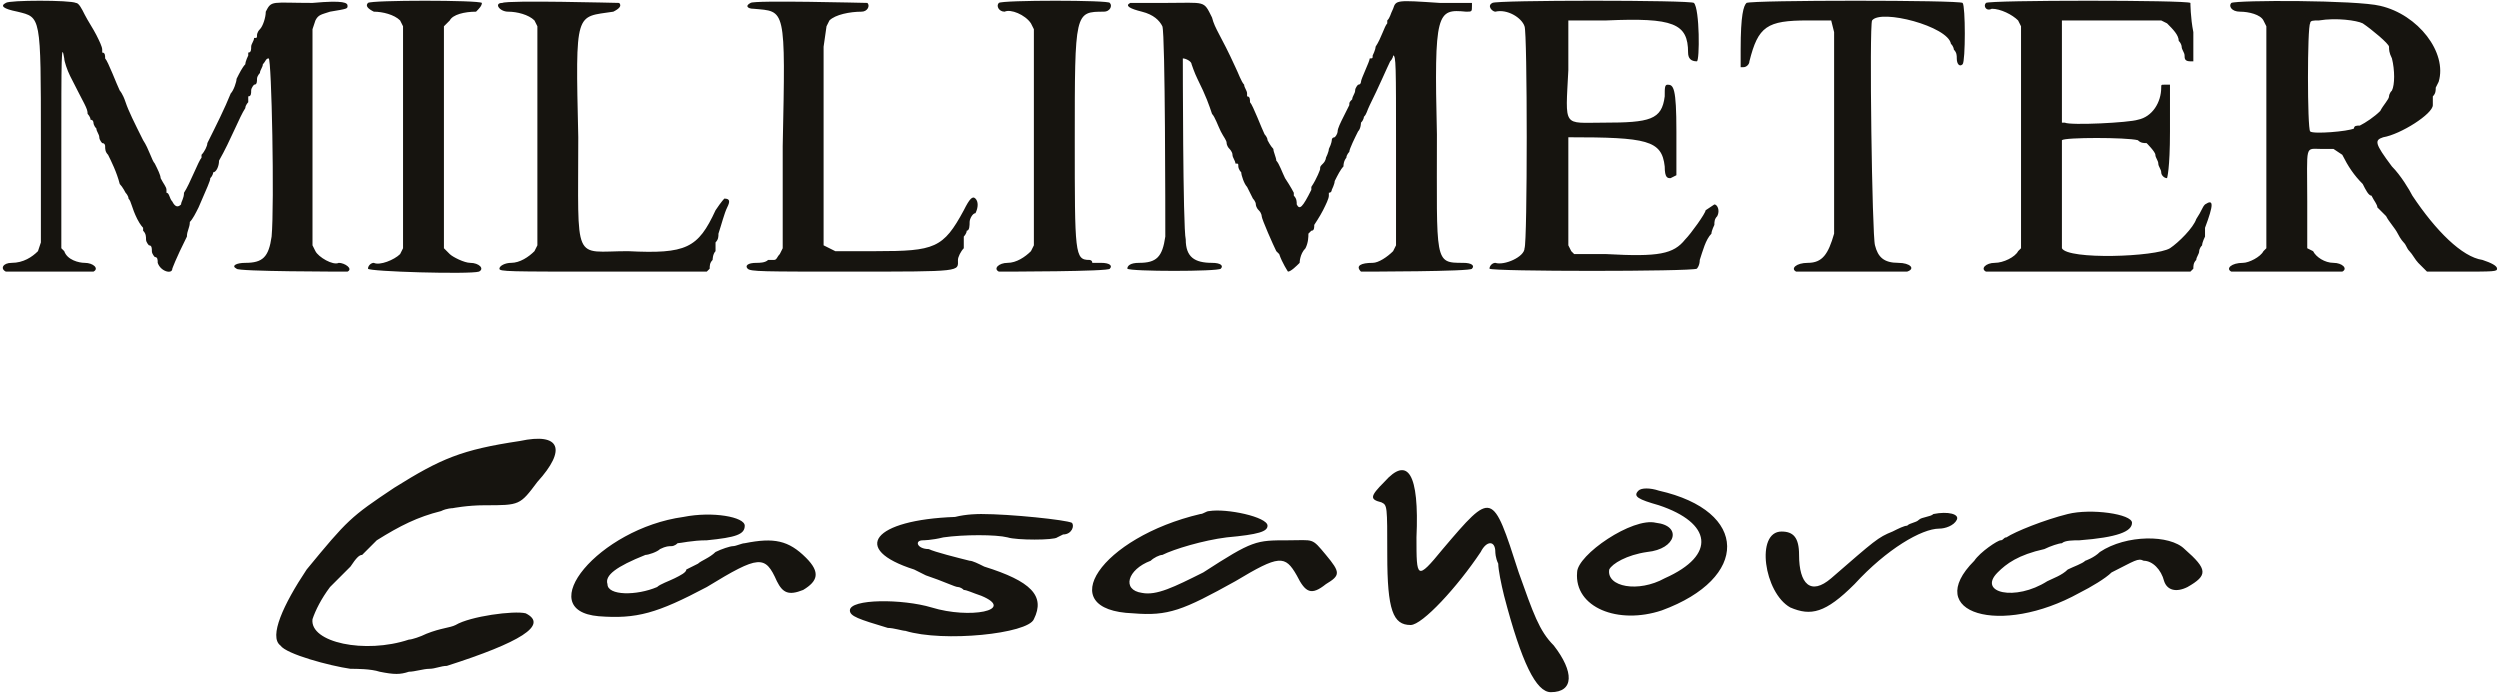
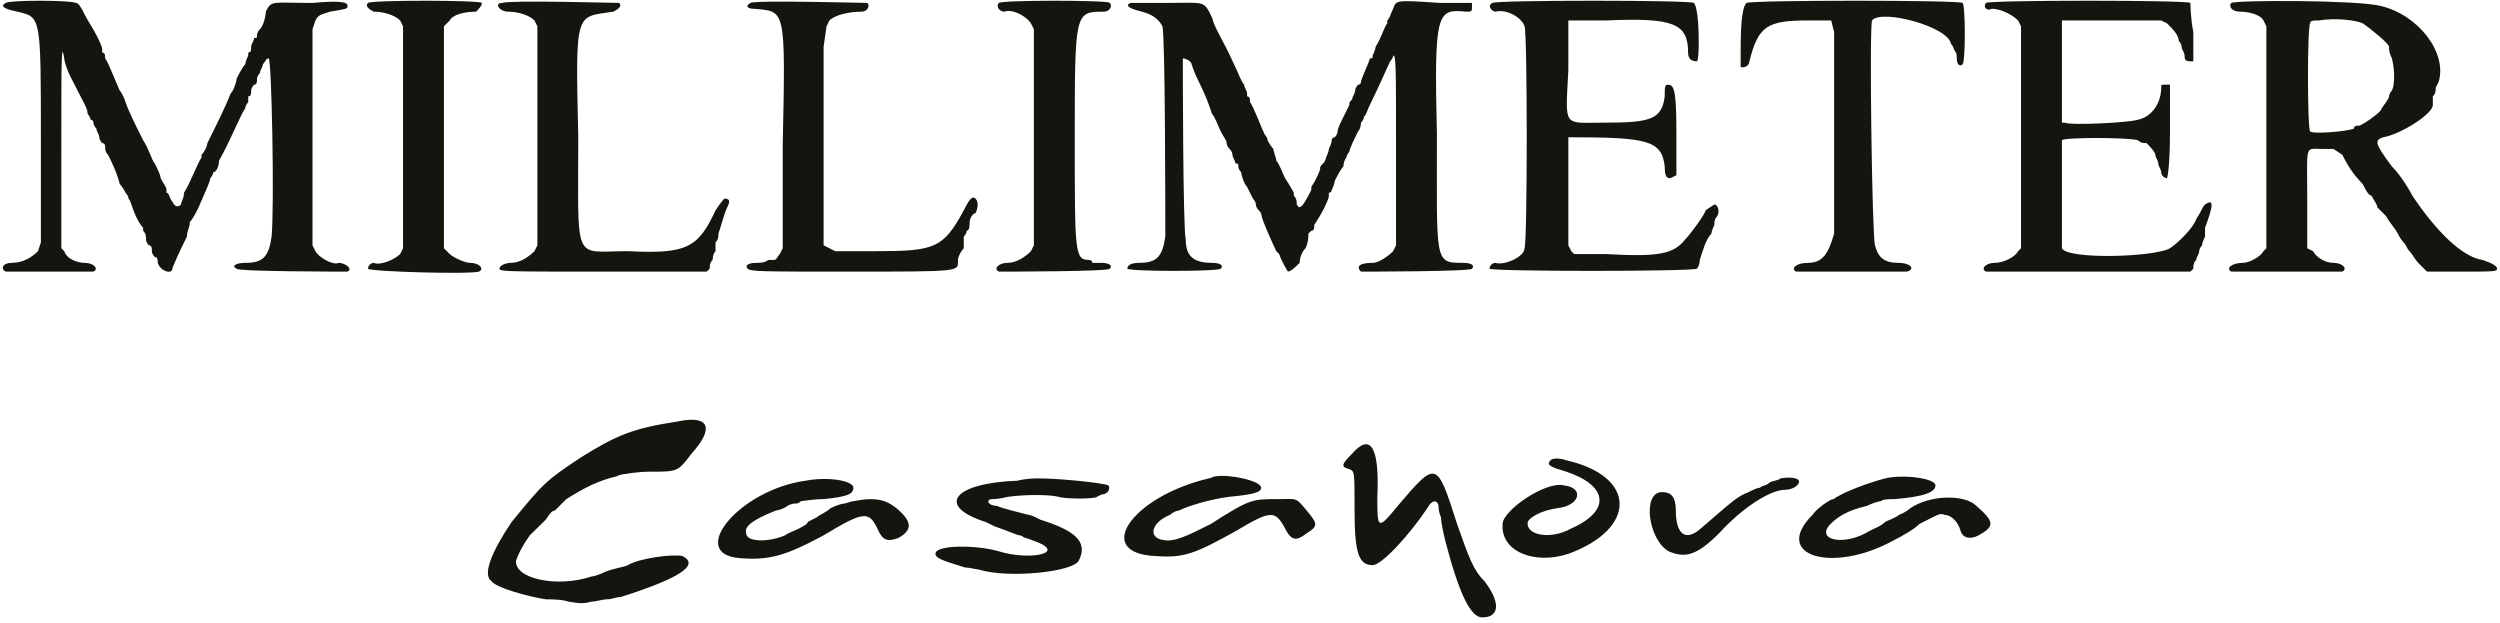
- <svg xmlns="http://www.w3.org/2000/svg" viewBox="0 0 856 238" role="img" aria-label="MILLIMETER by Casanova">
-   <path fill="#16140f" fill-rule="evenodd" d="m2 1c-2 1-1 2 4 3c8 2 8 1 8 44l0 35-1 3c-2 2-5 4-9 4c-3 0-4 2-2 3c1 0 29 0 30 0c2-1 0-3-3-3c-2 0-6-1-7-4l-1-1 0-33c0-33 0-38 1-32c0 1 1 4 2 6c5 10 6 11 6 13c0 0 1 1 1 2c1 0 1 1 1 1c0 0 0 1 1 2c0 1 1 2 1 3c0 1 1 2 1 2c1 0 1 1 1 1c0 1 0 2 1 3c1 2 3 6 4 10c1 1 2 3 2 3c0 0 1 1 1 2c1 1 1 3 3 7c1 2 2 3 2 3c0 1 0 1 0 1c1 1 1 2 1 3c0 1 1 2 1 2c1 0 1 1 1 2c0 1 1 2 1 2c1 0 1 1 1 2c1 3 5 4 5 2c0 0 1-3 5-11c0-2 1-3 1-5c1-1 2-3 3-5c3-7 4-9 4-10c1-1 1-2 1-2c1 0 2-2 2-4c4-7 7-15 9-18c0-1 1-2 1-2c0-1 0-2 0-2c1 0 1-1 1-2c0-1 1-2 1-2c1 0 1-1 1-2c0-1 1-2 1-2c0-1 1-2 1-3c1-1 1-2 2-2c1 0 2 50 1 61c-1 7-3 9-9 9c-3 0-5 1-3 2c0 1 36 1 38 1c2-1-1-3-3-3c-2 1-7-2-8-4l-1-2 0-37l0-37 1-3c1-2 2-2 5-3c6-1 6-1 6-2c0-1-1-2-12-1c-14 0-14-1-16 3c0 2-1 5-2 6c-1 1-1 2-1 2c0 1 0 1-1 1c0 1-1 2-1 3c0 1 0 2-1 2c0 0 0 1 0 1c0 0-1 2-1 3c-1 1-2 3-3 5c0 1-1 4-2 5c-2 5-5 11-8 17c0 1-1 3-2 4c0 0 0 1 0 1c-1 1-4 9-6 12c0 2-1 3-1 4c-1 1-2 1-3-1c-1-1-1-3-2-3c0 0 0-1 0-1c0-1-1-2-2-4c0-1-1-3-2-5c-1-1-2-5-4-8c-3-6-5-10-6-13c-1-3-2-4-2-4c-1-2-4-10-5-11c0-1 0-2-1-2c0 0 0-1 0-1c0-1-1-3-2-5c-1-2-3-5-4-7c-1-2-2-4-3-4c-2-1-23-1-24 0m124 0c-1 1 0 2 2 3c3 0 7 1 9 3l1 2 0 38l0 38-1 2c-2 2-7 4-9 3c-1 0-2 1-2 2c0 1 35 2 38 1c2-1 0-3-3-3c-2 0-6-2-7-3l-2-2 0-38l0-38 2-2c1-2 5-3 9-3c1-1 2-2 2-3c-1-1-38-1-39 0m46 0c-3 0-1 3 2 3c3 0 7 1 9 3l1 2 0 37l0 38-1 2c-2 2-5 4-8 4c-2 0-4 1-4 2c0 1 3 1 36 1l35 0 1-1c0-1 0-2 1-3c0 0 0-2 1-3c0-2 0-3 0-3c1-1 1-2 1-3c1-3 2-7 3-9c1-2 1-3-1-3c0 0-1 1-3 4c-6 13-10 15-30 14c-19 0-17 5-17-39c-1-44-1-41 12-43c2-1 3-2 2-3c-1 0-38-1-40 0m85 0c-2 1-1 2 1 2c11 1 11-1 10 47l0 35-1 2c-1 1-1 2-2 2c0 0-1 0-2 0c-1 1-3 1-4 1c-3 0-4 1-3 2c1 1 5 1 35 1c39 0 37 0 37-4c0-1 1-3 2-4c0-1 0-3 0-4c0 0 1-1 1-2c1 0 1-2 1-3c0-1 1-3 2-3c1-2 1-4 0-5c-1-1-2 0-4 4c-7 13-10 14-30 14l-14 0-2-1l-2-1 0-31c0-17 0-33 0-37l1-7 1-2c2-2 7-3 11-3c2 0 3-2 2-3c-1 0-39-1-40 0m85 0c-1 1 0 3 2 3c2-1 7 1 9 4l1 2 0 37l0 37-1 2c-2 2-5 4-8 4c-3 0-5 2-3 3c2 0 38 0 38-1c1-1 0-2-3-2c-1 0-3 0-3 0c0-1-1-1-1-1c-5 0-5-2-5-41c0-44 0-44 10-44c2 0 3-2 2-3c0-1-37-1-38 0m45 0c-2 1 0 2 4 3c4 1 6 3 7 5c1 3 1 65 1 72c-1 7-3 9-9 9c-3 0-4 1-4 2c1 1 31 1 32 0c1-1 0-2-3-2c-6 0-9-2-9-8c-1-4-1-62-1-62c1 0 3 1 3 2c0 0 1 3 2 5c3 6 4 9 5 12c1 1 2 4 3 6c1 2 2 3 2 4c0 0 0 1 1 2c0 0 1 1 1 2c0 1 1 2 1 3c1 0 1 0 1 1c0 0 0 1 1 2c0 1 1 4 2 5c1 2 2 4 2 4c0 0 1 1 1 2c0 0 0 1 1 2c1 1 1 2 1 2c0 1 4 10 5 12c0 0 1 1 1 1c1 3 3 6 3 6c1 0 3-2 4-3c0 0 0-3 2-5c1-2 1-4 1-5c0 0 1-1 1-1c1 0 1-1 1-2c0 0 2-3 3-5c1-2 2-4 2-5c0 0 0-1 0-1c1 0 1-1 1-1c0 0 1-2 1-3c1-2 2-4 3-5c0-2 1-3 1-3c0-1 1-2 1-2c0-1 2-5 3-7c1-1 1-3 1-3c1-1 1-2 1-2c1-1 1-2 2-4c3-6 6-13 7-15c0 0 1-1 1-2c0 0 0 0 0 0c1 0 1 3 1 32l0 33-1 2c-2 2-5 4-7 4c-4 0-6 1-4 3c1 0 38 0 38-1c1-1 0-2-3-2c-10 0-9 0-9-44c-1-42 0-43 10-42c2 0 2 0 2-2l0-1-11 0c-15-1-15-1-16 2c-1 2-1 3-2 4c0 0 0 1 0 1c-1 1-2 5-4 8c0 1-1 3-1 3c0 1 0 1-1 1c0 1-3 7-3 8c0 0 0 1-1 1c0 0-1 1-1 2c0 1-1 2-1 3c-1 1-1 1-1 2c0 0-1 2-2 4c-1 2-2 4-2 5c0 0 0 1-1 2c0 0-1 0-1 1c0 0 0 1-1 3c0 1-1 3-1 3c0 0 0 1-1 2c-1 1-1 1-1 2c0 0-1 3-3 6c0 0 0 1 0 1c-3 6-4 7-5 5c0-1 0-2-1-3c0 0 0 0 0-1c0 0-1-2-3-5c-1-2-2-5-3-6c0-1-1-3-1-4c-1-1-2-3-2-3c0-1-1-2-1-2c-1-2-4-10-5-11c0-1 0-2-1-2c0 0 0-1 0-1c0-1-1-2-1-3c-1-1-2-4-3-6c-5-11-7-13-8-17c-3-6-2-5-16-5c-10 0-12 0-12 0m124 0c-2 1 0 3 1 3c4-1 9 2 10 5c1 2 1 74 0 76c0 3-7 6-10 5c-1 0-2 1-2 2c1 1 69 1 71 0c0 0 1-1 1-3c1-3 2-7 4-9c0-1 1-3 1-3c0-1 0-2 1-3c1-2 0-4-1-4c0 0-3 2-3 2c0 1-5 8-7 10c-4 5-9 6-27 5l-11 0-1-1l-1-2 0-18c0-10 0-19 0-19c27 0 32 1 33 10c0 4 1 4 2 4l2-1 0-15c0-15-1-16-3-16c-1 0-1 1-1 4c-1 8-5 9-21 9c-14 0-13 2-12-18l0-17 13 0c23-1 28 1 28 11c0 2 1 3 3 3c1 0 1-18-1-20c-1-1-68-1-69 0m87 0c-1 1-2 4-2 16l0 6 1 0c1 0 2-1 2-2c3-12 6-14 20-14l8 0 1 4c0 6 0 66 0 69c-2 7-4 10-9 10c-4 0-6 2-4 3c1 0 36 0 38 0c3-1 1-3-3-3c-5 0-7-2-8-6c-1-3-2-75-1-77c3-4 26 2 27 8c1 1 1 2 1 2c1 1 1 2 1 3c0 2 1 3 2 2c1-1 1-20 0-21c-1-1-72-1-74 0m82 0c-1 1 0 3 2 2c3 0 7 2 9 4l1 2 0 38l0 38-1 1c-1 2-5 4-8 4c-3 0-5 2-3 3c1 0 17 0 36 0l34 0 1-1c0-1 0-2 1-3c0-1 1-2 1-3c0 0 0-1 1-2c0-1 1-3 1-3c0 0 0-2 0-3c3-8 3-10 0-8c-1 1-1 2-3 5c-1 3-6 8-9 10c-5 3-35 4-37 0c0-1 0-36 0-37c1-1 22-1 26 0c1 1 2 1 3 1c0 0 3 3 3 4c0 1 1 2 1 3c0 1 1 2 1 3c0 1 1 2 2 2c0 0 1-3 1-16l0-16-2 0c-1 0-1 0-1 1c0 5-3 10-8 11c-3 1-23 2-25 1l-1 0 0-18l0-17 17 0l17 0 2 1c2 2 4 4 4 6c1 1 1 2 1 2c0 1 1 2 1 3c0 1 0 2 2 2l1 0 0-10c-1-5-1-10-1-10c-1-1-69-1-70 0m84 0c-1 1 0 3 3 3c3 0 7 1 8 3l1 2 0 38l0 38-1 1c-1 2-5 4-7 4c-4 0-6 2-4 3c1 0 37 0 38 0c2-1 0-3-3-3c-3 0-6-2-7-4l-2-1 0-16c0-20-1-18 5-18l4 0 3 2c2 4 4 7 7 10c1 2 2 4 3 4c1 2 2 3 2 4c0 0 2 2 3 3c1 2 3 4 4 6c1 2 2 3 2 3c1 1 1 2 2 3c1 1 2 3 3 4l3 3 11 0c12 0 13 0 13-1c0-1-2-2-5-3c-7-1-16-10-24-22c-1-2-4-7-7-10c-6-8-6-9-3-10c6-1 17-8 17-11c0-1 0-2 0-3c1-1 1-2 1-3c0 0 1-2 1-2c3-10-7-23-20-26c-8-2-49-2-51-1m30 6c-2 0-3 0-3 1c-1 1-1 36 0 37c1 1 13 0 15-1c0-1 1-1 2-1c2-1 5-3 7-5c1-2 3-4 3-5c0 0 0-1 1-2c1-2 1-7 0-11c-1-2-1-3-1-4c0-1-6-6-9-8c-2-1-9-2-15-1m-616 144c-20 3-27 6-43 16c-15 10-16 11-30 28c-8 12-13 23-9 26c2 3 17 7 24 8c2 0 7 0 10 1c5 1 7 1 10 0c2 0 5-1 7-1c2 0 4-1 6-1c25-8 35-14 27-18c-4-1-19 1-24 4c-2 1-5 1-10 3c-2 1-5 2-6 2c-15 5-34 1-33-7c1-3 3-7 6-11c2-2 5-5 7-7c2-3 3-4 4-4c0 0 2-2 5-5c8-5 14-8 22-10c2-1 4-1 4-1c0 0 5-1 11-1c12 0 12 0 18-8c10-11 8-17-6-14m296 14c-5 5-5 6-1 7c2 1 2 1 2 18c0 19 2 24 8 24c4 0 16-13 24-25c2-4 5-4 5 0c0 0 0 2 1 4c0 2 1 7 2 11c6 23 11 33 16 33c8 0 8-7 1-16c-5-5-7-11-12-25c-9-28-9-28-26-8c-9 11-9 10-9-4c1-22-3-28-11-19m87 3c-2 2 0 3 7 5c18 6 20 17 2 25c-9 5-20 3-19-3c1-2 6-5 13-6c10-1 12-9 3-10c-8-2-27 11-27 17c-1 12 14 18 29 13c30-11 30-34-1-41c-3-1-6-1-7 0m-147 7c-1 0-2 1-3 1c-34 8-51 33-23 34c12 1 17-1 35-11c15-9 17-9 21-2c3 6 5 7 10 3c5-3 5-4 0-10c-5-6-4-5-13-5c-11 0-12 0-29 11c-10 5-16 8-21 7c-7-1-5-8 3-11c1-1 3-2 4-2c4-2 14-5 22-6c11-1 14-2 14-4c0-3-14-6-20-5m294 1c-8 2-18 6-21 8c-1 0-1 1-2 1c-1 0-7 4-9 7c-18 18 9 26 36 11c4-2 9-5 11-7c8-4 9-5 11-4c3 0 6 3 7 7c1 3 4 4 8 2c7-4 7-6-1-13c-5-5-20-5-29 1c-2 2-5 3-5 3c-1 1-4 2-6 3c-2 2-5 3-7 4c-11 7-24 4-17-3c3-3 7-6 16-8c2-1 5-2 6-2c1-1 4-1 6-1c13-1 18-3 18-6c0-3-14-5-22-3m-46 0c-1 1-4 1-5 2c-1 1-3 1-4 2c-1 0-3 1-5 2c-5 2-6 3-21 16c-7 6-11 2-11-8c0-6-2-8-6-8c-9 0-6 21 3 26c7 3 12 2 22-8c11-12 23-19 29-19c2 0 5-1 6-3c1-2-3-3-8-2m-428 1c-29 4-52 32-29 34c13 1 20-1 37-10c18-11 20-11 24-2c2 4 4 5 9 3c5-3 6-6 1-11c-6-6-11-7-21-5c-1 0-3 1-4 1c-1 0-4 1-6 2c-2 2-5 3-6 4c-2 1-4 2-4 2c0 1-2 2-4 3c-2 1-5 2-6 3c-7 3-17 3-17-1c-1-3 3-6 13-10c1 0 4-1 5-2c2-1 3-1 4-1c0 0 1 0 2-1c1 0 5-1 10-1c10-1 13-2 13-5c0-3-11-5-21-3m93 0c-28 1-36 11-14 18c0 0 2 1 4 2c6 2 10 4 11 4c0 0 1 0 2 1c1 0 3 1 6 2c12 5-4 8-17 4c-10-3-28-3-28 1c0 2 3 3 13 6c2 0 5 1 6 1c13 4 42 1 44-4c4-8-1-13-17-18c-2-1-4-2-5-2c-4-1-12-3-14-4c-4 0-5-3-2-3c0 0 3 0 7-1c7-1 18-1 22 0c3 1 16 1 17 0c0 0 2-1 2-1c3 0 4-3 3-4c-2-1-21-3-31-3c-1 0-5 0-9 1" />
+ <svg xmlns="http://www.w3.org/2000/svg" viewBox="0 0 856 213" role="img" aria-label="MILLIMETER by Casanova">
+   <path fill="#16140f" fill-rule="evenodd" d="m2 1c-2 1-1 2 4 3c8 2 8 1 8 44l0 35l-1 3c-2 2-5 4-9 4c-3 0-4 2-2 3c1 0 29 0 30 0c2-1 0-3-3-3c-2 0-6-1-7-4l-1-1l0-33c0-33 0-38 1-32c0 1 1 4 2 6c5 10 6 11 6 13c0 0 1 1 1 2c1 0 1 1 1 1c0 0 0 1 1 2c0 1 1 2 1 3c0 1 1 2 1 2c1 0 1 1 1 1c0 1 0 2 1 3c1 2 3 6 4 10c1 1 2 3 2 3c0 0 1 1 1 2c1 1 1 3 3 7c1 2 2 3 2 3c0 1 0 1 0 1c1 1 1 2 1 3c0 1 1 2 1 2c1 0 1 1 1 2c0 1 1 2 1 2c1 0 1 1 1 2c1 3 5 4 5 2c0 0 1-3 5-11c0-2 1-3 1-5c1-1 2-3 3-5c3-7 4-9 4-10c1-1 1-2 1-2c1 0 2-2 2-4c4-7 7-15 9-18c0-1 1-2 1-2c0-1 0-2 0-2c1 0 1-1 1-2c0-1 1-2 1-2c1 0 1-1 1-2c0-1 1-2 1-2c0-1 1-2 1-3c1-1 1-2 2-2c1 0 2 50 1 61c-1 7-3 9-9 9c-3 0-5 1-3 2c0 1 36 1 38 1c2-1-1-3-3-3c-2 1-7-2-8-4l-1-2l0-37l0-37l1-3c1-2 2-2 5-3c6-1 6-1 6-2c0-1-1-2-12-1c-14 0-14-1-16 3c0 2-1 5-2 6c-1 1-1 2-1 2c0 1 0 1-1 1c0 1-1 2-1 3c0 1 0 2-1 2c0 0 0 1 0 1c0 0-1 2-1 3c-1 1-2 3-3 5c0 1-1 4-2 5c-2 5-5 11-8 17c0 1-1 3-2 4c0 0 0 1 0 1c-1 1-4 9-6 12c0 2-1 3-1 4c-1 1-2 1-3-1c-1-1-1-3-2-3c0 0 0-1 0-1c0-1-1-2-2-4c0-1-1-3-2-5c-1-1-2-5-4-8c-3-6-5-10-6-13c-1-3-2-4-2-4c-1-2-4-10-5-11c0-1 0-2-1-2c0 0 0-1 0-1c0-1-1-3-2-5c-1-2-3-5-4-7c-1-2-2-4-3-4c-2-1-23-1-24 0m124 0c-1 1 0 2 2 3c3 0 7 1 9 3l1 2l0 38l0 38l-1 2c-2 2-7 4-9 3c-1 0-2 1-2 2c0 1 35 2 38 1c2-1 0-3-3-3c-2 0-6-2-7-3l-2-2l0-38l0-38l2-2c1-2 5-3 9-3c1-1 2-2 2-3c-1-1-38-1-39 0m46 0c-3 0-1 3 2 3c3 0 7 1 9 3l1 2l0 37l0 38l-1 2c-2 2-5 4-8 4c-2 0-4 1-4 2c0 1 3 1 36 1l35 0l1-1c0-1 0-2 1-3c0 0 0-2 1-3c0-2 0-3 0-3c1-1 1-2 1-3c1-3 2-7 3-9c1-2 1-3-1-3c0 0-1 1-3 4c-6 13-10 15-30 14c-19 0-17 5-17-39c-1-44-1-41 12-43c2-1 3-2 2-3c-1 0-38-1-40 0m85 0c-2 1-1 2 1 2c11 1 11-1 10 47l0 35l-1 2c-1 1-1 2-2 2c0 0-1 0-2 0c-1 1-3 1-4 1c-3 0-4 1-3 2c1 1 5 1 35 1c39 0 37 0 37-4c0-1 1-3 2-4c0-1 0-3 0-4c0 0 1-1 1-2c1 0 1-2 1-3c0-1 1-3 2-3c1-2 1-4 0-5c-1-1-2 0-4 4c-7 13-10 14-30 14l-14 0l-2-1l-2-1l0-31c0-17 0-33 0-37l1-7l1-2c2-2 7-3 11-3c2 0 3-2 2-3c-1 0-39-1-40 0m85 0c-1 1 0 3 2 3c2-1 7 1 9 4l1 2l0 37l0 37l-1 2c-2 2-5 4-8 4c-3 0-5 2-3 3c2 0 38 0 38-1c1-1 0-2-3-2c-1 0-3 0-3 0c0-1-1-1-1-1c-5 0-5-2-5-41c0-44 0-44 10-44c2 0 3-2 2-3c0-1-37-1-38 0m45 0c-2 1 0 2 4 3c4 1 6 3 7 5c1 3 1 65 1 72c-1 7-3 9-9 9c-3 0-4 1-4 2c1 1 31 1 32 0c1-1 0-2-3-2c-6 0-9-2-9-8c-1-4-1-62-1-62c1 0 3 1 3 2c0 0 1 3 2 5c3 6 4 9 5 12c1 1 2 4 3 6c1 2 2 3 2 4c0 0 0 1 1 2c0 0 1 1 1 2c0 1 1 2 1 3c1 0 1 0 1 1c0 0 0 1 1 2c0 1 1 4 2 5c1 2 2 4 2 4c0 0 1 1 1 2c0 0 0 1 1 2c1 1 1 2 1 2c0 1 4 10 5 12c0 0 1 1 1 1c1 3 3 6 3 6c1 0 3-2 4-3c0 0 0-3 2-5c1-2 1-4 1-5c0 0 1-1 1-1c1 0 1-1 1-2c0 0 2-3 3-5c1-2 2-4 2-5c0 0 0-1 0-1c1 0 1-1 1-1c0 0 1-2 1-3c1-2 2-4 3-5c0-2 1-3 1-3c0-1 1-2 1-2c0-1 2-5 3-7c1-1 1-3 1-3c1-1 1-2 1-2c1-1 1-2 2-4c3-6 6-13 7-15c0 0 1-1 1-2c0 0 0 0 0 0c1 0 1 3 1 32l0 33l-1 2c-2 2-5 4-7 4c-4 0-6 1-4 3c1 0 38 0 38-1c1-1 0-2-3-2c-10 0-9 0-9-44c-1-42 0-43 10-42c2 0 2 0 2-2l0-1l-11 0c-15-1-15-1-16 2c-1 2-1 3-2 4c0 0 0 1 0 1c-1 1-2 5-4 8c0 1-1 3-1 3c0 1 0 1-1 1c0 1-3 7-3 8c0 0 0 1-1 1c0 0-1 1-1 2c0 1-1 2-1 3c-1 1-1 1-1 2c0 0-1 2-2 4c-1 2-2 4-2 5c0 0 0 1-1 2c0 0-1 0-1 1c0 0 0 1-1 3c0 1-1 3-1 3c0 0 0 1-1 2c-1 1-1 1-1 2c0 0-1 3-3 6c0 0 0 1 0 1c-3 6-4 7-5 5c0-1 0-2-1-3c0 0 0 0 0-1c0 0-1-2-3-5c-1-2-2-5-3-6c0-1-1-3-1-4c-1-1-2-3-2-3c0-1-1-2-1-2c-1-2-4-10-5-11c0-1 0-2-1-2c0 0 0-1 0-1c0-1-1-2-1-3c-1-1-2-4-3-6c-5-11-7-13-8-17c-3-6-2-5-16-5c-10 0-12 0-12 0m124 0c-2 1 0 3 1 3c4-1 9 2 10 5c1 2 1 74 0 76c0 3-7 6-10 5c-1 0-2 1-2 2c1 1 69 1 71 0c0 0 1-1 1-3c1-3 2-7 4-9c0-1 1-3 1-3c0-1 0-2 1-3c1-2 0-4-1-4c0 0-3 2-3 2c0 1-5 8-7 10c-4 5-9 6-27 5l-11 0l-1-1l-1-2l0-18c0-10 0-19 0-19c27 0 32 1 33 10c0 4 1 4 2 4l2-1l0-15c0-15-1-16-3-16c-1 0-1 1-1 4c-1 8-5 9-21 9c-14 0-13 2-12-18l0-17l13 0c23-1 28 1 28 11c0 2 1 3 3 3c1 0 1-18-1-20c-1-1-68-1-69 0m87 0c-1 1-2 4-2 16l0 6l1 0c1 0 2-1 2-2c3-12 6-14 20-14l8 0l1 4c0 6 0 66 0 69c-2 7-4 10-9 10c-4 0-6 2-4 3c1 0 36 0 38 0c3-1 1-3-3-3c-5 0-7-2-8-6c-1-3-2-75-1-77c3-4 26 2 27 8c1 1 1 2 1 2c1 1 1 2 1 3c0 2 1 3 2 2c1-1 1-20 0-21c-1-1-72-1-74 0m82 0c-1 1 0 3 2 2c3 0 7 2 9 4l1 2l0 38l0 38l-1 1c-1 2-5 4-8 4c-3 0-5 2-3 3c1 0 17 0 36 0l34 0l1-1c0-1 0-2 1-3c0-1 1-2 1-3c0 0 0-1 1-2c0-1 1-3 1-3c0 0 0-2 0-3c3-8 3-10 0-8c-1 1-1 2-3 5c-1 3-6 8-9 10c-5 3-35 4-37 0c0-1 0-36 0-37c1-1 22-1 26 0c1 1 2 1 3 1c0 0 3 3 3 4c0 1 1 2 1 3c0 1 1 2 1 3c0 1 1 2 2 2c0 0 1-3 1-16l0-16l-2 0c-1 0-1 0-1 1c0 5-3 10-8 11c-3 1-23 2-25 1l-1 0l0-18l0-17l17 0l17 0l2 1c2 2 4 4 4 6c1 1 1 2 1 2c0 1 1 2 1 3c0 1 0 2 2 2l1 0l0-10c-1-5-1-10-1-10c-1-1-69-1-70 0m84 0c-1 1 0 3 3 3c3 0 7 1 8 3l1 2l0 38l0 38l-1 1c-1 2-5 4-7 4c-4 0-6 2-4 3c1 0 37 0 38 0c2-1 0-3-3-3c-3 0-6-2-7-4l-2-1l0-16c0-20-1-18 5-18l4 0l3 2c2 4 4 7 7 10c1 2 2 4 3 4c1 2 2 3 2 4c0 0 2 2 3 3c1 2 3 4 4 6c1 2 2 3 2 3c1 1 1 2 2 3c1 1 2 3 3 4l3 3l11 0c12 0 13 0 13-1c0-1-2-2-5-3c-7-1-16-10-24-22c-1-2-4-7-7-10c-6-8-6-9-3-10c6-1 17-8 17-11c0-1 0-2 0-3c1-1 1-2 1-3c0 0 1-2 1-2c3-10-7-23-20-26c-8-2-49-2-51-1m30 6c-2 0-3 0-3 1c-1 1-1 36 0 37c1 1 13 0 15-1c0-1 1-1 2-1c2-1 5-3 7-5c1-2 3-4 3-5c0 0 0-1 1-2c1-2 1-7 0-11c-1-2-1-3-1-4c0-1-6-6-9-8c-2-1-9-2-15-1m-561.9 137.3c-15.6 2.4-21 4.7-33.5 12.5c-11.7 7.8-12.5 8.6-23.4 21.9c-6.3 9.3-10.2 17.9-7 20.2c1.5 2.4 13.2 5.5 18.7 6.3c1.5 0 5.4 0 7.8 0.8c3.9 0.7 5.4 0.7 7.8 0c1.5 0 3.9-0.8 5.4-0.8c1.6 0 3.2-0.8 4.7-0.8c19.5-6.2 27.3-10.9 21.1-14c-3.1-0.8-14.8 0.7-18.7 3.1c-1.6 0.8-3.9 0.8-7.8 2.3c-1.6 0.8-3.9 1.6-4.7 1.6c-11.7 3.9-26.5 0.8-25.8-5.5c0.8-2.3 2.4-5.4 4.7-8.6c1.6-1.5 3.9-3.9 5.5-5.4c1.5-2.4 2.3-3.1 3.1-3.1c0 0 1.6-1.6 3.9-3.9c6.2-3.9 10.9-6.3 17.2-7.8c1.5-0.8 3.1-0.8 3.1-0.8c0 0 3.9-0.8 8.6-0.8c9.3 0 9.3 0 14-6.2c7.8-8.6 6.2-13.3-4.7-11m230.9 11c-3.9 3.9-3.9 4.6-0.8 5.4c1.6 0.8 1.6 0.8 1.6 14.1c0 14.8 1.5 18.7 6.2 18.7c3.1 0 12.5-10.2 18.7-19.5c1.6-3.1 3.9-3.1 3.9 0c0 0 0 1.5 0.8 3.1c0 1.6 0.8 5.5 1.6 8.6c4.7 17.9 8.6 25.7 12.5 25.7c6.2 0 6.2-5.4 0.7-12.5c-3.9-3.9-5.4-8.5-9.3-19.5c-7-21.8-7-21.8-20.3-6.2c-7 8.6-7 7.8-7-3.1c0.8-17.2-2.4-21.9-8.6-14.8m67.9 2.3c-1.6 1.6 0 2.3 5.4 3.9c14.1 4.7 15.6 13.3 1.6 19.5c-7 3.9-15.6 2.3-14.8-2.3c0.7-1.6 4.6-3.9 10.1-4.7c7.8-0.8 9.4-7 2.3-7.8c-6.2-1.6-21 8.6-21 13.2c-0.8 9.4 10.9 14.1 22.6 10.2c23.4-8.6 23.4-26.5-0.8-32c-2.3-0.8-4.7-0.8-5.4 0m-114.7 5.5c-0.8 0-1.6 0.7-2.3 0.7c-26.6 6.3-39.8 25.8-18 26.6c9.4 0.7 13.3-0.8 27.3-8.6c11.7-7 13.3-7 16.4-1.6c2.3 4.7 3.9 5.5 7.8 2.4c3.9-2.4 3.9-3.2 0-7.8c-3.9-4.7-3.1-3.9-10.1-3.9c-8.6 0-9.4 0-22.7 8.5c-7.8 3.9-12.4 6.3-16.3 5.5c-5.5-0.8-3.9-6.2 2.3-8.6c0.8-0.8 2.3-1.5 3.1-1.5c3.1-1.6 10.9-3.9 17.2-4.7c8.6-0.8 10.9-1.6 10.9-3.1c0-2.4-10.9-4.7-15.6-3.9m229.3 0.7c-6.2 1.6-14 4.7-16.4 6.3c-0.7 0-0.7 0.8-1.5 0.8c-0.8 0-5.5 3.1-7 5.4c-14.1 14.1 7 20.3 28 8.6c3.2-1.6 7.1-3.9 8.6-5.5c6.3-3.1 7-3.9 8.6-3.1c2.3 0 4.7 2.4 5.5 5.5c0.7 2.3 3.1 3.1 6.2 1.5c5.5-3.1 5.5-4.6-0.8-10.1c-3.9-3.9-15.6-3.9-22.6 0.8c-1.6 1.5-3.9 2.3-3.9 2.3c-0.8 0.8-3.1 1.6-4.7 2.4c-1.5 1.5-3.9 2.3-5.4 3.1c-8.6 5.4-18.8 3.1-13.3-2.4c2.3-2.3 5.5-4.6 12.5-6.2c1.5-0.8 3.9-1.6 4.7-1.6c0.7-0.7 3.1-0.7 4.6-0.7c10.2-0.8 14.1-2.4 14.1-4.7c0-2.4-10.9-3.9-17.2-2.4m-35.9 0c-0.7 0.8-3.1 0.8-3.9 1.6c-0.7 0.8-2.3 0.8-3.1 1.6c-0.8 0-2.3 0.7-3.9 1.5c-3.9 1.6-4.7 2.4-16.4 12.5c-5.4 4.7-8.5 1.6-8.5-6.2c0-4.7-1.6-6.3-4.7-6.3c-7 0-4.7 16.4 2.3 20.3c5.5 2.3 9.4 1.6 17.2-6.2c8.6-9.4 17.9-14.9 22.6-14.9c1.6 0 3.9-0.7 4.7-2.3c0.8-1.6-2.4-2.3-6.3-1.6m-333.8 0.8c-22.6 3.1-40.6 25-22.6 26.5c10.1 0.8 15.6-0.7 28.8-7.8c14.1-8.5 15.6-8.5 18.8-1.5c1.5 3.1 3.1 3.9 7 2.3c3.9-2.3 4.7-4.7 0.8-8.6c-4.7-4.6-8.6-5.4-16.4-3.9c-0.8 0-2.4 0.8-3.1 0.8c-0.8 0-3.2 0.8-4.7 1.6c-1.6 1.5-3.9 2.3-4.7 3.1c-1.6 0.8-3.1 1.6-3.1 1.6c0 0.7-1.6 1.5-3.1 2.3c-1.6 0.8-3.9 1.6-4.7 2.3c-5.5 2.4-13.3 2.4-13.3-0.7c-0.8-2.4 2.4-4.7 10.2-7.8c0.7 0 3.1-0.8 3.9-1.6c1.5-0.8 2.3-0.8 3.1-0.8c0 0 0.8 0 1.5-0.8c0.8 0 3.9-0.7 7.8-0.7c7.8-0.8 10.2-1.6 10.2-3.9c0-2.4-8.6-3.9-16.4-2.4m72.5 0c-21.8 0.8-28 8.6-10.9 14.1c0 0 1.6 0.7 3.1 1.5c4.7 1.6 7.8 3.1 8.6 3.1c0 0 0.8 0 1.6 0.8c0.8 0 2.3 0.8 4.7 1.6c9.3 3.9-3.2 6.2-13.3 3.1c-7.8-2.3-21.8-2.3-21.8 0.8c0 1.5 2.3 2.3 10.1 4.7c1.6 0 3.9 0.7 4.7 0.7c10.1 3.2 32.7 0.8 34.3-3.1c3.1-6.2-0.8-10.1-13.3-14c-1.5-0.8-3.1-1.6-3.9-1.6c-3.1-0.8-9.3-2.3-10.9-3.1c-3.1 0-3.9-2.3-1.5-2.3c0 0 2.3 0 5.4-0.8c5.5-0.8 14.1-0.8 17.2 0c2.3 0.8 12.5 0.8 13.2 0c0 0 1.6-0.8 1.6-0.8c2.3 0 3.1-2.3 2.3-3.1c-1.5-0.8-16.3-2.4-24.1-2.4c-0.8 0-3.9 0-7.1 0.8" />
</svg>
